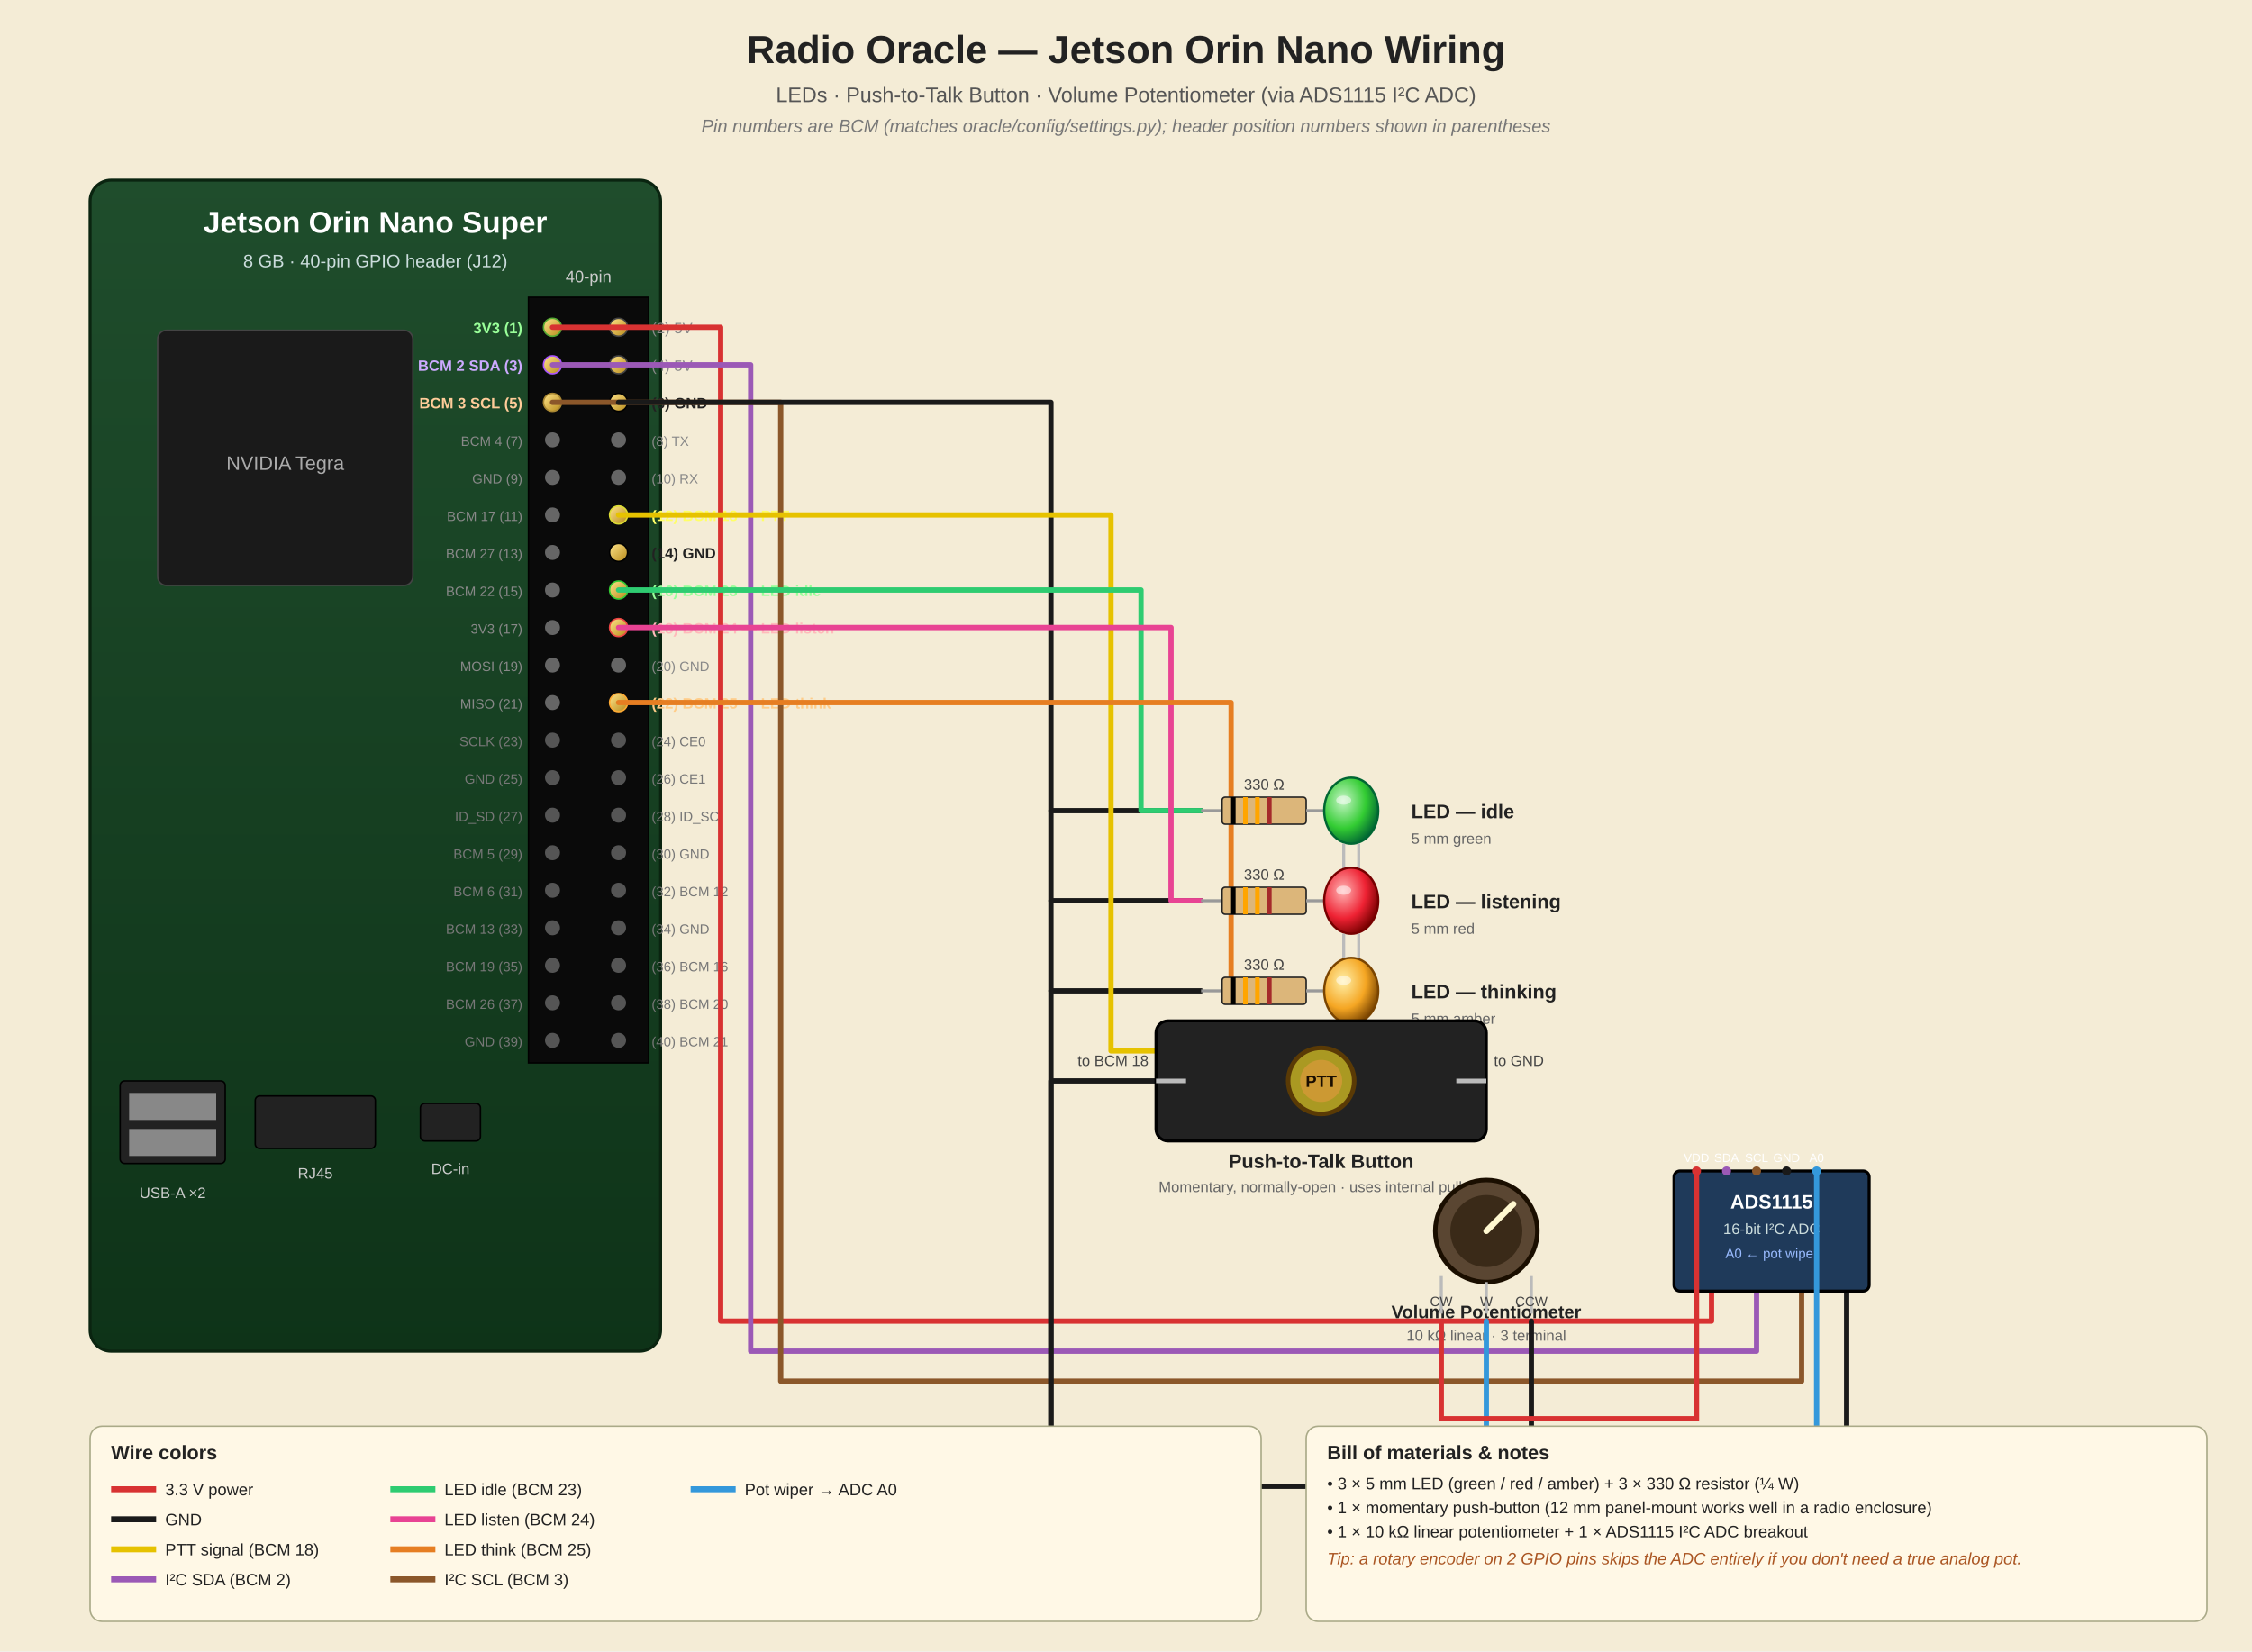
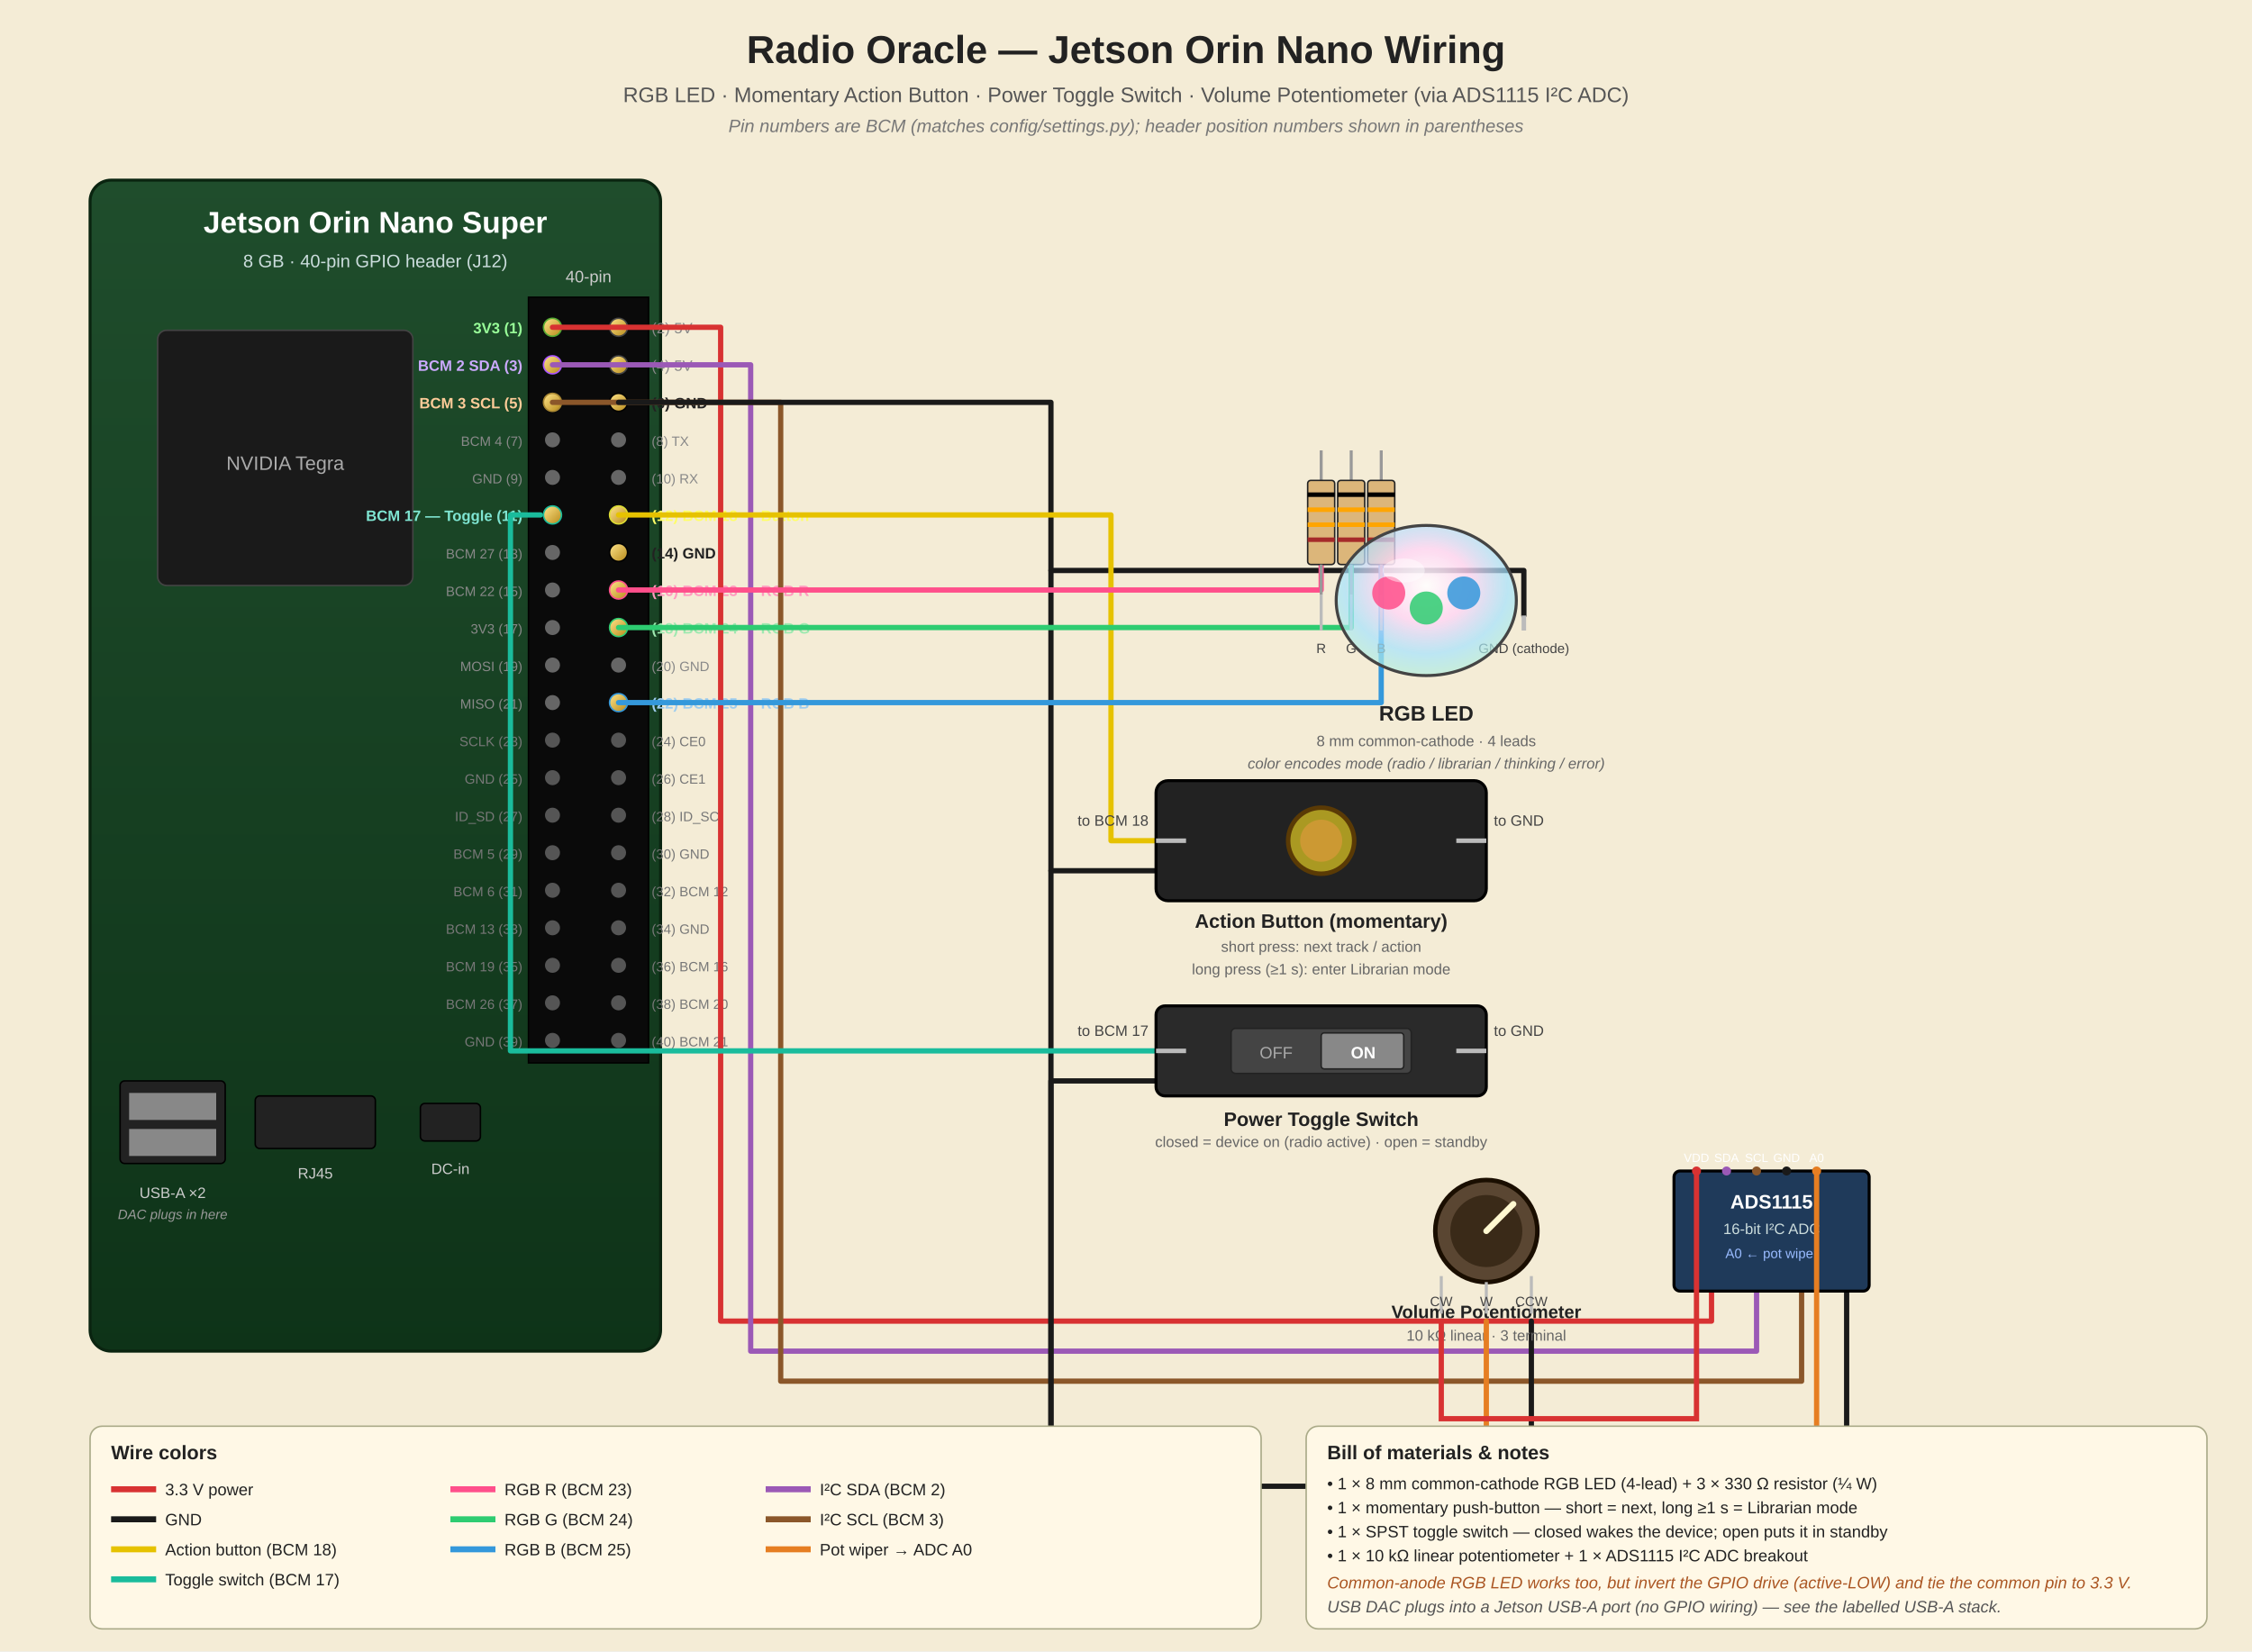
<svg xmlns="http://www.w3.org/2000/svg" viewBox="0 0 1500 1100" font-family="'Helvetica Neue', Arial, sans-serif">
  <rect width="1500" height="1100" fill="#f4ecd6" />
  <text x="750" y="42" text-anchor="middle" font-size="26" font-weight="bold" fill="#222">
    Radio Oracle — Jetson Orin Nano Wiring
  </text>
  <text x="750" y="68" text-anchor="middle" font-size="14" fill="#555">
-     LEDs · Push-to-Talk Button · Volume Potentiometer (via ADS1115 I²C ADC)
+     RGB LED · Momentary Action Button · Power Toggle Switch · Volume Potentiometer (via ADS1115 I²C ADC)
  </text>
  <text x="750" y="88" text-anchor="middle" font-size="12" fill="#777" font-style="italic">
-     Pin numbers are BCM (matches oracle/config/settings.py); header position numbers shown in parentheses
+     Pin numbers are BCM (matches config/settings.py); header position numbers shown in parentheses
  </text>
  <defs>
    <linearGradient id="boardGrad" x1="0" y1="0" x2="0" y2="1">
      <stop offset="0%" stop-color="#1f4d2c" />
      <stop offset="100%" stop-color="#0e3318" />
    </linearGradient>
-     <linearGradient id="metalGrad" x1="0" y1="0" x2="0" y2="1">
-       <stop offset="0%" stop-color="#bbb" />
-       <stop offset="100%" stop-color="#777" />
-     </linearGradient>
    <linearGradient id="goldPin" x1="0" y1="0" x2="1" y2="1">
      <stop offset="0%" stop-color="#ffe48a" />
      <stop offset="100%" stop-color="#b78a1a" />
    </linearGradient>
-     <radialGradient id="ledRed" cx="0.35" cy="0.35" r="0.7">
-       <stop offset="0%" stop-color="#ffb3b3" />
-       <stop offset="60%" stop-color="#e23" />
-       <stop offset="100%" stop-color="#700" />
-     </radialGradient>
-     <radialGradient id="ledAmber" cx="0.35" cy="0.35" r="0.7">
-       <stop offset="0%" stop-color="#fff0a8" />
-       <stop offset="60%" stop-color="#f5a623" />
-       <stop offset="100%" stop-color="#7a4400" />
-     </radialGradient>
-     <radialGradient id="ledGreen" cx="0.35" cy="0.35" r="0.7">
-       <stop offset="0%" stop-color="#c5f5c5" />
-       <stop offset="60%" stop-color="#3c3" />
-       <stop offset="100%" stop-color="#063" />
+     <radialGradient id="rgbDome" cx="0.5" cy="0.4" r="0.7">
+       <stop offset="0%" stop-color="#fff" stop-opacity="0.9" />
+       <stop offset="35%" stop-color="#ffd6f6" stop-opacity="0.8" />
+       <stop offset="65%" stop-color="#a3e3ff" stop-opacity="0.7" />
+       <stop offset="100%" stop-color="#bff5c1" stop-opacity="0.7" />
    </radialGradient>
  </defs>
  <g id="jetson">
    <rect x="60" y="120" width="380" height="780" rx="14" fill="url(#boardGrad)" stroke="#0a2410" stroke-width="2" />
    <text x="250" y="155" text-anchor="middle" font-size="20" font-weight="bold" fill="#fff">
      Jetson Orin Nano Super
    </text>
    <text x="250" y="178" text-anchor="middle" font-size="12" fill="#cdd">
      8 GB · 40-pin GPIO header (J12)
    </text>
    <rect x="105" y="220" width="170" height="170" rx="6" fill="#1a1a1a" stroke="#444" />
    <text x="190" y="313" text-anchor="middle" font-size="13" fill="#aaa">NVIDIA Tegra</text>
    <g transform="translate(80, 720)">
      <rect x="0" y="0" width="70" height="55" rx="3" fill="#222" stroke="#000" />
      <rect x="6" y="8" width="58" height="18" fill="#888" />
      <rect x="6" y="32" width="58" height="18" fill="#888" />
      <text x="35" y="78" text-anchor="middle" font-size="10" fill="#ccc">USB-A ×2</text>
+       <text x="35" y="92" text-anchor="middle" font-size="9" fill="#999" font-style="italic">DAC plugs in here</text>
    </g>
    <rect x="170" y="730" width="80" height="35" rx="3" fill="#222" stroke="#000" />
    <text x="210" y="785" text-anchor="middle" font-size="10" fill="#ccc">RJ45</text>
    <rect x="280" y="735" width="40" height="25" rx="3" fill="#222" stroke="#000" />
    <text x="300" y="782" text-anchor="middle" font-size="10" fill="#ccc">DC-in</text>
  </g>
  <g id="header" transform="translate(360,210)">
    <rect x="-8" y="-12" width="80" height="510" fill="#0a0a0a" stroke="#000" />
    <text x="32" y="-22" text-anchor="middle" font-size="11" fill="#ccc">40-pin</text>
    <g transform="translate(0,8)">
      <circle cx="8" cy="0" r="6" fill="url(#goldPin)" stroke="#5a3" />
      <circle cx="52" cy="0" r="6" fill="url(#goldPin)" stroke="#444" />
      <text x="-12" y="4" text-anchor="end" font-size="10" fill="#9f9" font-weight="bold">3V3 (1)</text>
      <text x="74" y="4" font-size="10" fill="#888">(2) 5V</text>
    </g>
    <g transform="translate(0,33)">
      <circle cx="8" cy="0" r="6" fill="url(#goldPin)" stroke="#a5f" />
      <circle cx="52" cy="0" r="6" fill="url(#goldPin)" stroke="#444" />
      <text x="-12" y="4" text-anchor="end" font-size="10" fill="#caf" font-weight="bold">BCM 2 SDA (3)</text>
      <text x="74" y="4" font-size="10" fill="#888">(4) 5V</text>
    </g>
    <g transform="translate(0,58)">
      <circle cx="8" cy="0" r="6" fill="url(#goldPin)" stroke="#a83" />
      <circle cx="52" cy="0" r="6" fill="url(#goldPin)" stroke="#000" />
      <text x="-12" y="4" text-anchor="end" font-size="10" fill="#fc9" font-weight="bold">BCM 3 SCL (5)</text>
      <text x="74" y="4" font-size="10" fill="#222" font-weight="bold">(6) GND</text>
    </g>
    <g transform="translate(0,83)">
      <circle cx="8" cy="0" r="5" fill="#666" />
      <circle cx="52" cy="0" r="5" fill="#666" />
      <text x="-12" y="4" text-anchor="end" font-size="9" fill="#888">BCM 4 (7)</text>
      <text x="74" y="4" font-size="9" fill="#888">(8) TX</text>
    </g>
    <g transform="translate(0,108)">
      <circle cx="8" cy="0" r="5" fill="#666" />
      <circle cx="52" cy="0" r="5" fill="#666" />
      <text x="-12" y="4" text-anchor="end" font-size="9" fill="#888">GND (9)</text>
      <text x="74" y="4" font-size="9" fill="#888">(10) RX</text>
    </g>
    <g transform="translate(0,133)">
-       <circle cx="8" cy="0" r="5" fill="#666" />
+       <circle cx="8" cy="0" r="6" fill="url(#goldPin)" stroke="#1abc9c" />
      <circle cx="52" cy="0" r="6" fill="url(#goldPin)" stroke="#dd3" />
-       <text x="-12" y="4" text-anchor="end" font-size="9" fill="#888">BCM 17 (11)</text>
-       <text x="74" y="4" font-size="10" fill="#ff6" font-weight="bold">(12) BCM 18 — PTT</text>
+       <text x="-12" y="4" text-anchor="end" font-size="10" fill="#7fe5d2" font-weight="bold">BCM 17 — Toggle (11)</text>
+       <text x="74" y="4" font-size="10" fill="#ff6" font-weight="bold">(12) BCM 18 — Button</text>
    </g>
    <g transform="translate(0,158)">
      <circle cx="8" cy="0" r="5" fill="#666" />
      <circle cx="52" cy="0" r="6" fill="url(#goldPin)" stroke="#000" />
      <text x="-12" y="4" text-anchor="end" font-size="9" fill="#888">BCM 27 (13)</text>
      <text x="74" y="4" font-size="10" fill="#222" font-weight="bold">(14) GND</text>
    </g>
    <g transform="translate(0,183)">
      <circle cx="8" cy="0" r="5" fill="#666" />
-       <circle cx="52" cy="0" r="6" fill="url(#goldPin)" stroke="#3c3" />
+       <circle cx="52" cy="0" r="6" fill="url(#goldPin)" stroke="#ff4f8b" />
      <text x="-12" y="4" text-anchor="end" font-size="9" fill="#888">BCM 22 (15)</text>
-       <text x="74" y="4" font-size="10" fill="#9f9" font-weight="bold">(16) BCM 23 — LED idle</text>
+       <text x="74" y="4" font-size="10" fill="#ff9bbf" font-weight="bold">(16) BCM 23 — RGB R</text>
    </g>
    <g transform="translate(0,208)">
      <circle cx="8" cy="0" r="5" fill="#666" />
-       <circle cx="52" cy="0" r="6" fill="url(#goldPin)" stroke="#e44" />
+       <circle cx="52" cy="0" r="6" fill="url(#goldPin)" stroke="#2ecc71" />
      <text x="-12" y="4" text-anchor="end" font-size="9" fill="#888">3V3 (17)</text>
-       <text x="74" y="4" font-size="10" fill="#fbb" font-weight="bold">(18) BCM 24 — LED listen</text>
+       <text x="74" y="4" font-size="10" fill="#9fe9b0" font-weight="bold">(18) BCM 24 — RGB G</text>
    </g>
    <g transform="translate(0,233)">
      <circle cx="8" cy="0" r="5" fill="#666" />
      <circle cx="52" cy="0" r="5" fill="#666" />
      <text x="-12" y="4" text-anchor="end" font-size="9" fill="#888">MOSI (19)</text>
      <text x="74" y="4" font-size="9" fill="#888">(20) GND</text>
    </g>
    <g transform="translate(0,258)">
      <circle cx="8" cy="0" r="5" fill="#666" />
-       <circle cx="52" cy="0" r="6" fill="url(#goldPin)" stroke="#fa3" />
+       <circle cx="52" cy="0" r="6" fill="url(#goldPin)" stroke="#3498db" />
      <text x="-12" y="4" text-anchor="end" font-size="9" fill="#888">MISO (21)</text>
-       <text x="74" y="4" font-size="10" fill="#fc8" font-weight="bold">(22) BCM 25 — LED think</text>
+       <text x="74" y="4" font-size="10" fill="#9fcdee" font-weight="bold">(22) BCM 25 — RGB B</text>
    </g>
    <g font-size="9" fill="#777">
      <g transform="translate(0,283)">
        <circle cx="8" cy="0" r="5" fill="#555" />
        <circle cx="52" cy="0" r="5" fill="#555" />
        <text x="-12" y="4" text-anchor="end">SCLK (23)</text>
        <text x="74" y="4">(24) CE0</text>
      </g>
      <g transform="translate(0,308)">
        <circle cx="8" cy="0" r="5" fill="#555" />
        <circle cx="52" cy="0" r="5" fill="#555" />
        <text x="-12" y="4" text-anchor="end">GND (25)</text>
        <text x="74" y="4">(26) CE1</text>
      </g>
      <g transform="translate(0,333)">
        <circle cx="8" cy="0" r="5" fill="#555" />
        <circle cx="52" cy="0" r="5" fill="#555" />
        <text x="-12" y="4" text-anchor="end">ID_SD (27)</text>
        <text x="74" y="4">(28) ID_SC</text>
      </g>
      <g transform="translate(0,358)">
        <circle cx="8" cy="0" r="5" fill="#555" />
        <circle cx="52" cy="0" r="5" fill="#555" />
        <text x="-12" y="4" text-anchor="end">BCM 5 (29)</text>
        <text x="74" y="4">(30) GND</text>
      </g>
      <g transform="translate(0,383)">
        <circle cx="8" cy="0" r="5" fill="#555" />
        <circle cx="52" cy="0" r="5" fill="#555" />
        <text x="-12" y="4" text-anchor="end">BCM 6 (31)</text>
        <text x="74" y="4">(32) BCM 12</text>
      </g>
      <g transform="translate(0,408)">
        <circle cx="8" cy="0" r="5" fill="#555" />
        <circle cx="52" cy="0" r="5" fill="#555" />
        <text x="-12" y="4" text-anchor="end">BCM 13 (33)</text>
        <text x="74" y="4">(34) GND</text>
      </g>
      <g transform="translate(0,433)">
        <circle cx="8" cy="0" r="5" fill="#555" />
        <circle cx="52" cy="0" r="5" fill="#555" />
        <text x="-12" y="4" text-anchor="end">BCM 19 (35)</text>
        <text x="74" y="4">(36) BCM 16</text>
      </g>
      <g transform="translate(0,458)">
        <circle cx="8" cy="0" r="5" fill="#555" />
        <circle cx="52" cy="0" r="5" fill="#555" />
        <text x="-12" y="4" text-anchor="end">BCM 26 (37)</text>
        <text x="74" y="4">(38) BCM 20</text>
      </g>
      <g transform="translate(0,483)">
        <circle cx="8" cy="0" r="5" fill="#555" />
        <circle cx="52" cy="0" r="5" fill="#555" />
        <text x="-12" y="4" text-anchor="end">GND (39)</text>
        <text x="74" y="4">(40) BCM 21</text>
      </g>
    </g>
  </g>
  <g fill="none" stroke-width="3.5" stroke-linecap="round" stroke-linejoin="round">
    <path d="M 368 218 L 480 218 L 480 880 L 1140 880 L 1140 820" stroke="#d83232" />
    <path d="M 368 243 L 500 243 L 500 900 L 1170 900 L 1170 820" stroke="#9b59b6" />
    <path d="M 368 268 L 520 268 L 520 920 L 1200 920 L 1200 820" stroke="#8b572a" />
    <path d="M 412 268 L 700 268 L 700 990 L 1230 990 L 1230 820" stroke="#1a1a1a" />
-     <path d="M 700 990 L 700 720 L 770 720" stroke="#1a1a1a" />
-     <path d="M 700 540 L 800 540" stroke="#1a1a1a" />
-     <path d="M 700 600 L 800 600" stroke="#1a1a1a" />
-     <path d="M 700 660 L 800 660" stroke="#1a1a1a" />
-     <path d="M 412 343 L 740 343 L 740 700 L 770 700" stroke="#e6c200" />
-     <path d="M 412 393 L 760 393 L 760 540 L 800 540" stroke="#2ecc71" />
-     <path d="M 412 418 L 780 418 L 780 600 L 800 600" stroke="#e84393" />
-     <path d="M 412 468 L 820 468 L 820 660" stroke="#e67e22" />
-   </g>
-   <g id="led-idle" transform="translate(900,540)">
-     <g transform="translate(-100,0)">
-       <line x1="0" y1="0" x2="14" y2="0" stroke="#999" stroke-width="2" />
-       <rect x="14" y="-9" width="56" height="18" rx="2" fill="#dcb67a" stroke="#222" />
-       <rect x="20" y="-9" width="3" height="18" fill="#000" />
-       <rect x="28" y="-9" width="3" height="18" fill="orange" />
-       <rect x="36" y="-9" width="3" height="18" fill="orange" />
-       <rect x="44" y="-9" width="3" height="18" fill="brown" />
-       <line x1="70" y1="0" x2="84" y2="0" stroke="#999" stroke-width="2" />
-       <text x="42" y="-14" text-anchor="middle" font-size="10" fill="#444">330 Ω</text>
-     </g>
-     <ellipse cx="0" cy="0" rx="18" ry="22" fill="url(#ledGreen)" stroke="#063" stroke-width="1.5" />
-     <ellipse cx="-5" cy="-7" rx="5" ry="3" fill="#fff" opacity="0.5" />
-     <line x1="-5" y1="22" x2="-5" y2="40" stroke="#bbb" stroke-width="2" />
-     <line x1="5" y1="22" x2="5" y2="40" stroke="#bbb" stroke-width="2" />
-     <text x="40" y="5" font-size="13" font-weight="bold" fill="#222">LED — idle</text>
-     <text x="40" y="22" font-size="10" fill="#666">5 mm green</text>
-   </g>
-   <g id="led-listen" transform="translate(900,600)">
-     <g transform="translate(-100,0)">
-       <line x1="0" y1="0" x2="14" y2="0" stroke="#999" stroke-width="2" />
-       <rect x="14" y="-9" width="56" height="18" rx="2" fill="#dcb67a" stroke="#222" />
-       <rect x="20" y="-9" width="3" height="18" fill="#000" />
-       <rect x="28" y="-9" width="3" height="18" fill="orange" />
-       <rect x="36" y="-9" width="3" height="18" fill="orange" />
-       <rect x="44" y="-9" width="3" height="18" fill="brown" />
-       <line x1="70" y1="0" x2="84" y2="0" stroke="#999" stroke-width="2" />
-       <text x="42" y="-14" text-anchor="middle" font-size="10" fill="#444">330 Ω</text>
-     </g>
-     <ellipse cx="0" cy="0" rx="18" ry="22" fill="url(#ledRed)" stroke="#700" stroke-width="1.5" />
-     <ellipse cx="-5" cy="-7" rx="5" ry="3" fill="#fff" opacity="0.5" />
-     <line x1="-5" y1="22" x2="-5" y2="40" stroke="#bbb" stroke-width="2" />
-     <line x1="5" y1="22" x2="5" y2="40" stroke="#bbb" stroke-width="2" />
-     <text x="40" y="5" font-size="13" font-weight="bold" fill="#222">LED — listening</text>
-     <text x="40" y="22" font-size="10" fill="#666">5 mm red</text>
-   </g>
-   <g id="led-think" transform="translate(900,660)">
-     <g transform="translate(-100,0)">
-       <line x1="0" y1="0" x2="14" y2="0" stroke="#999" stroke-width="2" />
-       <rect x="14" y="-9" width="56" height="18" rx="2" fill="#dcb67a" stroke="#222" />
-       <rect x="20" y="-9" width="3" height="18" fill="#000" />
-       <rect x="28" y="-9" width="3" height="18" fill="orange" />
-       <rect x="36" y="-9" width="3" height="18" fill="orange" />
-       <rect x="44" y="-9" width="3" height="18" fill="brown" />
-       <line x1="70" y1="0" x2="84" y2="0" stroke="#999" stroke-width="2" />
-       <text x="42" y="-14" text-anchor="middle" font-size="10" fill="#444">330 Ω</text>
-     </g>
-     <ellipse cx="0" cy="0" rx="18" ry="22" fill="url(#ledAmber)" stroke="#7a4400" stroke-width="1.5" />
-     <ellipse cx="-5" cy="-7" rx="5" ry="3" fill="#fff" opacity="0.5" />
-     <line x1="-5" y1="22" x2="-5" y2="40" stroke="#bbb" stroke-width="2" />
-     <line x1="5" y1="22" x2="5" y2="40" stroke="#bbb" stroke-width="2" />
-     <text x="40" y="5" font-size="13" font-weight="bold" fill="#222">LED — thinking</text>
-     <text x="40" y="22" font-size="10" fill="#666">5 mm amber</text>
-   </g>
-   <g id="button" transform="translate(880,720)">
+     <path d="M 700 990 L 700 720 L 800 720" stroke="#1a1a1a" />
+     <path d="M 700 580 L 800 580" stroke="#1a1a1a" />
+     <path d="M 700 380 L 1015 380 L 1015 410" stroke="#1a1a1a" />
+     <path d="M 1020 880 L 1020 990" stroke="#1a1a1a" />
+     <path d="M 360 343 L 340 343 L 340 700 L 800 700" stroke="#1abc9c" />
+     <path d="M 412 343 L 740 343 L 740 560 L 800 560" stroke="#e6c200" />
+     <path d="M 412 393 L 880 393 L 880 350" stroke="#ff4f8b" />
+     <path d="M 412 418 L 900 418 L 900 350" stroke="#2ecc71" />
+     <path d="M 412 468 L 920 468 L 920 350" stroke="#3498db" />
+   </g>
+   <g id="rgb-led" transform="translate(950,300)">
+     <g transform="translate(-70,50)">
+       <line x1="0" y1="-50" x2="0" y2="-30" stroke="#999" stroke-width="2" />
+       <rect x="-9" y="-30" width="18" height="56" rx="2" fill="#dcb67a" stroke="#222" />
+       <rect x="-9" y="-22" width="18" height="3" fill="#000" />
+       <rect x="-9" y="-12" width="18" height="3" fill="orange" />
+       <rect x="-9" y="-2" width="18" height="3" fill="orange" />
+       <rect x="-9" y="8" width="18" height="3" fill="brown" />
+       <line x1="0" y1="26" x2="0" y2="46" stroke="#999" stroke-width="2" />
+       <text x="14" y="3" font-size="9" fill="#444">330 Ω</text>
+     </g>
+     <g transform="translate(-50,50)">
+       <line x1="0" y1="-50" x2="0" y2="-30" stroke="#999" stroke-width="2" />
+       <rect x="-9" y="-30" width="18" height="56" rx="2" fill="#dcb67a" stroke="#222" />
+       <rect x="-9" y="-22" width="18" height="3" fill="#000" />
+       <rect x="-9" y="-12" width="18" height="3" fill="orange" />
+       <rect x="-9" y="-2" width="18" height="3" fill="orange" />
+       <rect x="-9" y="8" width="18" height="3" fill="brown" />
+       <line x1="0" y1="26" x2="0" y2="46" stroke="#999" stroke-width="2" />
+     </g>
+     <g transform="translate(-30,50)">
+       <line x1="0" y1="-50" x2="0" y2="-30" stroke="#999" stroke-width="2" />
+       <rect x="-9" y="-30" width="18" height="56" rx="2" fill="#dcb67a" stroke="#222" />
+       <rect x="-9" y="-22" width="18" height="3" fill="#000" />
+       <rect x="-9" y="-12" width="18" height="3" fill="orange" />
+       <rect x="-9" y="-2" width="18" height="3" fill="orange" />
+       <rect x="-9" y="8" width="18" height="3" fill="brown" />
+       <line x1="0" y1="26" x2="0" y2="46" stroke="#999" stroke-width="2" />
+     </g>
+     <line x1="-70" y1="96" x2="-70" y2="120" stroke="#bbb" stroke-width="2" />
+     <line x1="-50" y1="96" x2="-50" y2="120" stroke="#bbb" stroke-width="2" />
+     <line x1="-30" y1="96" x2="-30" y2="120" stroke="#bbb" stroke-width="2" />
+     <line x1="65" y1="110" x2="65" y2="120" stroke="#bbb" stroke-width="3" />
+     <text x="-70" y="135" text-anchor="middle" font-size="9" fill="#444">R</text>
+     <text x="-50" y="135" text-anchor="middle" font-size="9" fill="#444">G</text>
+     <text x="-30" y="135" text-anchor="middle" font-size="9" fill="#444">B</text>
+     <text x="65" y="135" text-anchor="middle" font-size="9" fill="#444">GND (cathode)</text>
+     <ellipse cx="0" cy="100" rx="60" ry="50" fill="url(#rgbDome)" stroke="#444" stroke-width="2" />
+     <circle cx="-25" cy="95" r="11" fill="#ff4f8b" opacity="0.85" />
+     <circle cx="0" cy="105" r="11" fill="#2ecc71" opacity="0.85" />
+     <circle cx="25" cy="95" r="11" fill="#3498db" opacity="0.85" />
+     <ellipse cx="-15" cy="80" rx="14" ry="8" fill="#fff" opacity="0.45" />
+     <text x="0" y="180" text-anchor="middle" font-size="14" font-weight="bold" fill="#222">RGB LED</text>
+     <text x="0" y="197" text-anchor="middle" font-size="10" fill="#666">8 mm common-cathode · 4 leads</text>
+     <text x="0" y="212" text-anchor="middle" font-size="10" fill="#666" font-style="italic">color encodes mode (radio / librarian / thinking / error)</text>
+   </g>
+   <g id="action-button" transform="translate(880,560)">
    <rect x="-110" y="-40" width="220" height="80" rx="8" fill="#222" stroke="#000" stroke-width="2" />
    <circle cx="0" cy="0" r="22" fill="#a92" stroke="#5a3a05" stroke-width="3" />
    <circle cx="0" cy="0" r="14" fill="#c93" />
-     <text x="0" y="4" text-anchor="middle" font-size="11" font-weight="bold" fill="#1a0d00">PTT</text>
-     <text x="0" y="58" text-anchor="middle" font-size="13" font-weight="bold" fill="#222">Push-to-Talk Button</text>
-     <text x="0" y="74" text-anchor="middle" font-size="10" fill="#666">Momentary, normally-open · uses internal pull-up</text>
+     <text x="0" y="58" text-anchor="middle" font-size="13" font-weight="bold" fill="#222">Action Button (momentary)</text>
+     <text x="0" y="74" text-anchor="middle" font-size="10" fill="#666">short press: next track / action</text>
+     <text x="0" y="89" text-anchor="middle" font-size="10" fill="#666">long press (≥1 s): enter Librarian mode</text>
    <line x1="-90" y1="0" x2="-110" y2="0" stroke="#bbb" stroke-width="3" />
    <text x="-115" y="-10" text-anchor="end" font-size="10" fill="#444">to BCM 18</text>
+     <line x1="90" y1="0" x2="110" y2="0" stroke="#bbb" stroke-width="3" />
+     <text x="115" y="-10" font-size="10" fill="#444">to GND</text>
+   </g>
+   <g id="power-toggle" transform="translate(880,700)">
+     <rect x="-110" y="-30" width="220" height="60" rx="6" fill="#2a2a2a" stroke="#000" stroke-width="2" />
+     <rect x="-60" y="-15" width="120" height="30" rx="3" fill="#444" stroke="#222" />
+     <rect x="0" y="-12" width="55" height="24" rx="2" fill="#888" stroke="#222" />
+     <text x="-30" y="5" text-anchor="middle" font-size="11" fill="#aaa">OFF</text>
+     <text x="28" y="5" text-anchor="middle" font-size="11" fill="#fff" font-weight="bold">ON</text>
+     <text x="0" y="50" text-anchor="middle" font-size="13" font-weight="bold" fill="#222">Power Toggle Switch</text>
+     <text x="0" y="64" text-anchor="middle" font-size="10" fill="#666">closed = device on (radio active) · open = standby</text>
+     <line x1="-90" y1="0" x2="-110" y2="0" stroke="#bbb" stroke-width="3" />
+     <text x="-115" y="-10" text-anchor="end" font-size="10" fill="#444">to BCM 17</text>
    <line x1="90" y1="0" x2="110" y2="0" stroke="#bbb" stroke-width="3" />
    <text x="115" y="-10" font-size="10" fill="#444">to GND</text>
  </g>
  <g id="pot" transform="translate(990,820)">
    <circle cx="0" cy="0" r="34" fill="#5a4632" stroke="#1a0e00" stroke-width="3" />
    <circle cx="0" cy="0" r="24" fill="#3a2a18" />
    <line x1="0" y1="0" x2="18" y2="-18" stroke="#fff8d0" stroke-width="4" stroke-linecap="round" />
    <text x="0" y="58" text-anchor="middle" font-size="12" font-weight="bold" fill="#222">Volume Potentiometer</text>
    <text x="0" y="73" text-anchor="middle" font-size="10" fill="#666">10 kΩ linear · 3 terminal</text>
    <line x1="-30" y1="30" x2="-30" y2="55" stroke="#bbb" stroke-width="2" />
    <line x1="0" y1="34" x2="0" y2="55" stroke="#bbb" stroke-width="2" />
    <line x1="30" y1="30" x2="30" y2="55" stroke="#bbb" stroke-width="2" />
    <text x="-30" y="50" text-anchor="middle" font-size="9" fill="#444">CW</text>
    <text x="0" y="50" text-anchor="middle" font-size="9" fill="#444">W</text>
    <text x="30" y="50" text-anchor="middle" font-size="9" fill="#444">CCW</text>
  </g>
  <g id="ads1115" transform="translate(1180,820)">
    <rect x="-65" y="-40" width="130" height="80" rx="4" fill="#1f3a5a" stroke="#000" stroke-width="2" />
    <text x="0" y="-15" text-anchor="middle" font-size="13" font-weight="bold" fill="#fff">ADS1115</text>
    <text x="0" y="2" text-anchor="middle" font-size="10" fill="#cdd">16-bit I²C ADC</text>
    <text x="0" y="18" text-anchor="middle" font-size="9" fill="#9bf">A0 ← pot wiper</text>
    <g font-size="8" fill="#fff">
      <circle cx="-50" cy="-40" r="3" fill="#d83232" />
      <text x="-50" y="-46" text-anchor="middle">VDD</text>
      <circle cx="-30" cy="-40" r="3" fill="#9b59b6" />
      <text x="-30" y="-46" text-anchor="middle">SDA</text>
      <circle cx="-10" cy="-40" r="3" fill="#8b572a" />
      <text x="-10" y="-46" text-anchor="middle">SCL</text>
      <circle cx="10" cy="-40" r="3" fill="#1a1a1a" />
      <text x="10" y="-46" text-anchor="middle">GND</text>
-       <circle cx="30" cy="-40" r="3" fill="#3498db" />
+       <circle cx="30" cy="-40" r="3" fill="#e67e22" />
      <text x="30" y="-46" text-anchor="middle">A0</text>
    </g>
  </g>
-   <path d="M 990 880 L 990 970 L 1210 970 L 1210 780" fill="none" stroke="#3498db" stroke-width="3.5" stroke-linecap="round" />
-   <path d="M 1020 880 L 1020 990 L 1230 990" fill="none" stroke="#1a1a1a" stroke-width="3.5" stroke-linecap="round" />
+   <path d="M 990 880 L 990 970 L 1210 970 L 1210 780" fill="none" stroke="#e67e22" stroke-width="3.5" stroke-linecap="round" />
  <path d="M 960 880 L 960 945 L 1130 945 L 1130 780" fill="none" stroke="#d83232" stroke-width="3.5" stroke-linecap="round" />
  <g id="legend" transform="translate(60,950)">
-     <rect x="0" y="0" width="780" height="130" rx="8" fill="#fff8e6" stroke="#aa8" stroke-width="1" />
+     <rect x="0" y="0" width="780" height="135" rx="8" fill="#fff8e6" stroke="#aa8" stroke-width="1" />
    <text x="14" y="22" font-size="13" font-weight="bold" fill="#222">Wire colors</text>
    <g font-size="11" fill="#222">
      <line x1="14" y1="42" x2="44" y2="42" stroke="#d83232" stroke-width="4" />
      <text x="50" y="46">3.3 V power</text>
      <line x1="14" y1="62" x2="44" y2="62" stroke="#1a1a1a" stroke-width="4" />
      <text x="50" y="66">GND</text>
      <line x1="14" y1="82" x2="44" y2="82" stroke="#e6c200" stroke-width="4" />
-       <text x="50" y="86">PTT signal (BCM 18)</text>
-       <line x1="14" y1="102" x2="44" y2="102" stroke="#9b59b6" stroke-width="4" />
-       <text x="50" y="106">I²C SDA (BCM 2)</text>
-       <line x1="200" y1="42" x2="230" y2="42" stroke="#2ecc71" stroke-width="4" />
-       <text x="236" y="46">LED idle (BCM 23)</text>
-       <line x1="200" y1="62" x2="230" y2="62" stroke="#e84393" stroke-width="4" />
-       <text x="236" y="66">LED listen (BCM 24)</text>
-       <line x1="200" y1="82" x2="230" y2="82" stroke="#e67e22" stroke-width="4" />
-       <text x="236" y="86">LED think (BCM 25)</text>
-       <line x1="200" y1="102" x2="230" y2="102" stroke="#8b572a" stroke-width="4" />
-       <text x="236" y="106">I²C SCL (BCM 3)</text>
-       <line x1="400" y1="42" x2="430" y2="42" stroke="#3498db" stroke-width="4" />
-       <text x="436" y="46">Pot wiper → ADC A0</text>
+       <text x="50" y="86">Action button (BCM 18)</text>
+       <line x1="14" y1="102" x2="44" y2="102" stroke="#1abc9c" stroke-width="4" />
+       <text x="50" y="106">Toggle switch (BCM 17)</text>
+       <line x1="240" y1="42" x2="270" y2="42" stroke="#ff4f8b" stroke-width="4" />
+       <text x="276" y="46">RGB R (BCM 23)</text>
+       <line x1="240" y1="62" x2="270" y2="62" stroke="#2ecc71" stroke-width="4" />
+       <text x="276" y="66">RGB G (BCM 24)</text>
+       <line x1="240" y1="82" x2="270" y2="82" stroke="#3498db" stroke-width="4" />
+       <text x="276" y="86">RGB B (BCM 25)</text>
+       <line x1="450" y1="42" x2="480" y2="42" stroke="#9b59b6" stroke-width="4" />
+       <text x="486" y="46">I²C SDA (BCM 2)</text>
+       <line x1="450" y1="62" x2="480" y2="62" stroke="#8b572a" stroke-width="4" />
+       <text x="486" y="66">I²C SCL (BCM 3)</text>
+       <line x1="450" y1="82" x2="480" y2="82" stroke="#e67e22" stroke-width="4" />
+       <text x="486" y="86">Pot wiper → ADC A0</text>
    </g>
  </g>
  <g id="notes" transform="translate(870,950)">
-     <rect x="0" y="0" width="600" height="130" rx="8" fill="#fff8e6" stroke="#aa8" stroke-width="1" />
+     <rect x="0" y="0" width="600" height="135" rx="8" fill="#fff8e6" stroke="#aa8" stroke-width="1" />
    <text x="14" y="22" font-size="13" font-weight="bold" fill="#222">Bill of materials &amp; notes</text>
    <g font-size="11" fill="#222">
-       <text x="14" y="42">• 3 × 5 mm LED (green / red / amber) + 3 × 330 Ω resistor (¼ W)</text>
-       <text x="14" y="58">• 1 × momentary push-button (12 mm panel-mount works well in a radio enclosure)</text>
-       <text x="14" y="74">• 1 × 10 kΩ linear potentiometer + 1 × ADS1115 I²C ADC breakout</text>
-       <text x="14" y="92" fill="#a52" font-style="italic">Tip: a rotary encoder on 2 GPIO pins skips the ADC entirely if you don't need a true analog pot.</text>
+       <text x="14" y="42">• 1 × 8 mm common-cathode RGB LED (4-lead) + 3 × 330 Ω resistor (¼ W)</text>
+       <text x="14" y="58">• 1 × momentary push-button — short = next, long ≥1 s = Librarian mode</text>
+       <text x="14" y="74">• 1 × SPST toggle switch — closed wakes the device; open puts it in standby</text>
+       <text x="14" y="90">• 1 × 10 kΩ linear potentiometer + 1 × ADS1115 I²C ADC breakout</text>
+       <text x="14" y="108" fill="#a52" font-style="italic">Common-anode RGB LED works too, but invert the GPIO drive (active-LOW) and tie the common pin to 3.3 V.</text>
+       <text x="14" y="124" fill="#555" font-style="italic">USB DAC plugs into a Jetson USB-A port (no GPIO wiring) — see the labelled USB-A stack.</text>
    </g>
  </g>
</svg>
